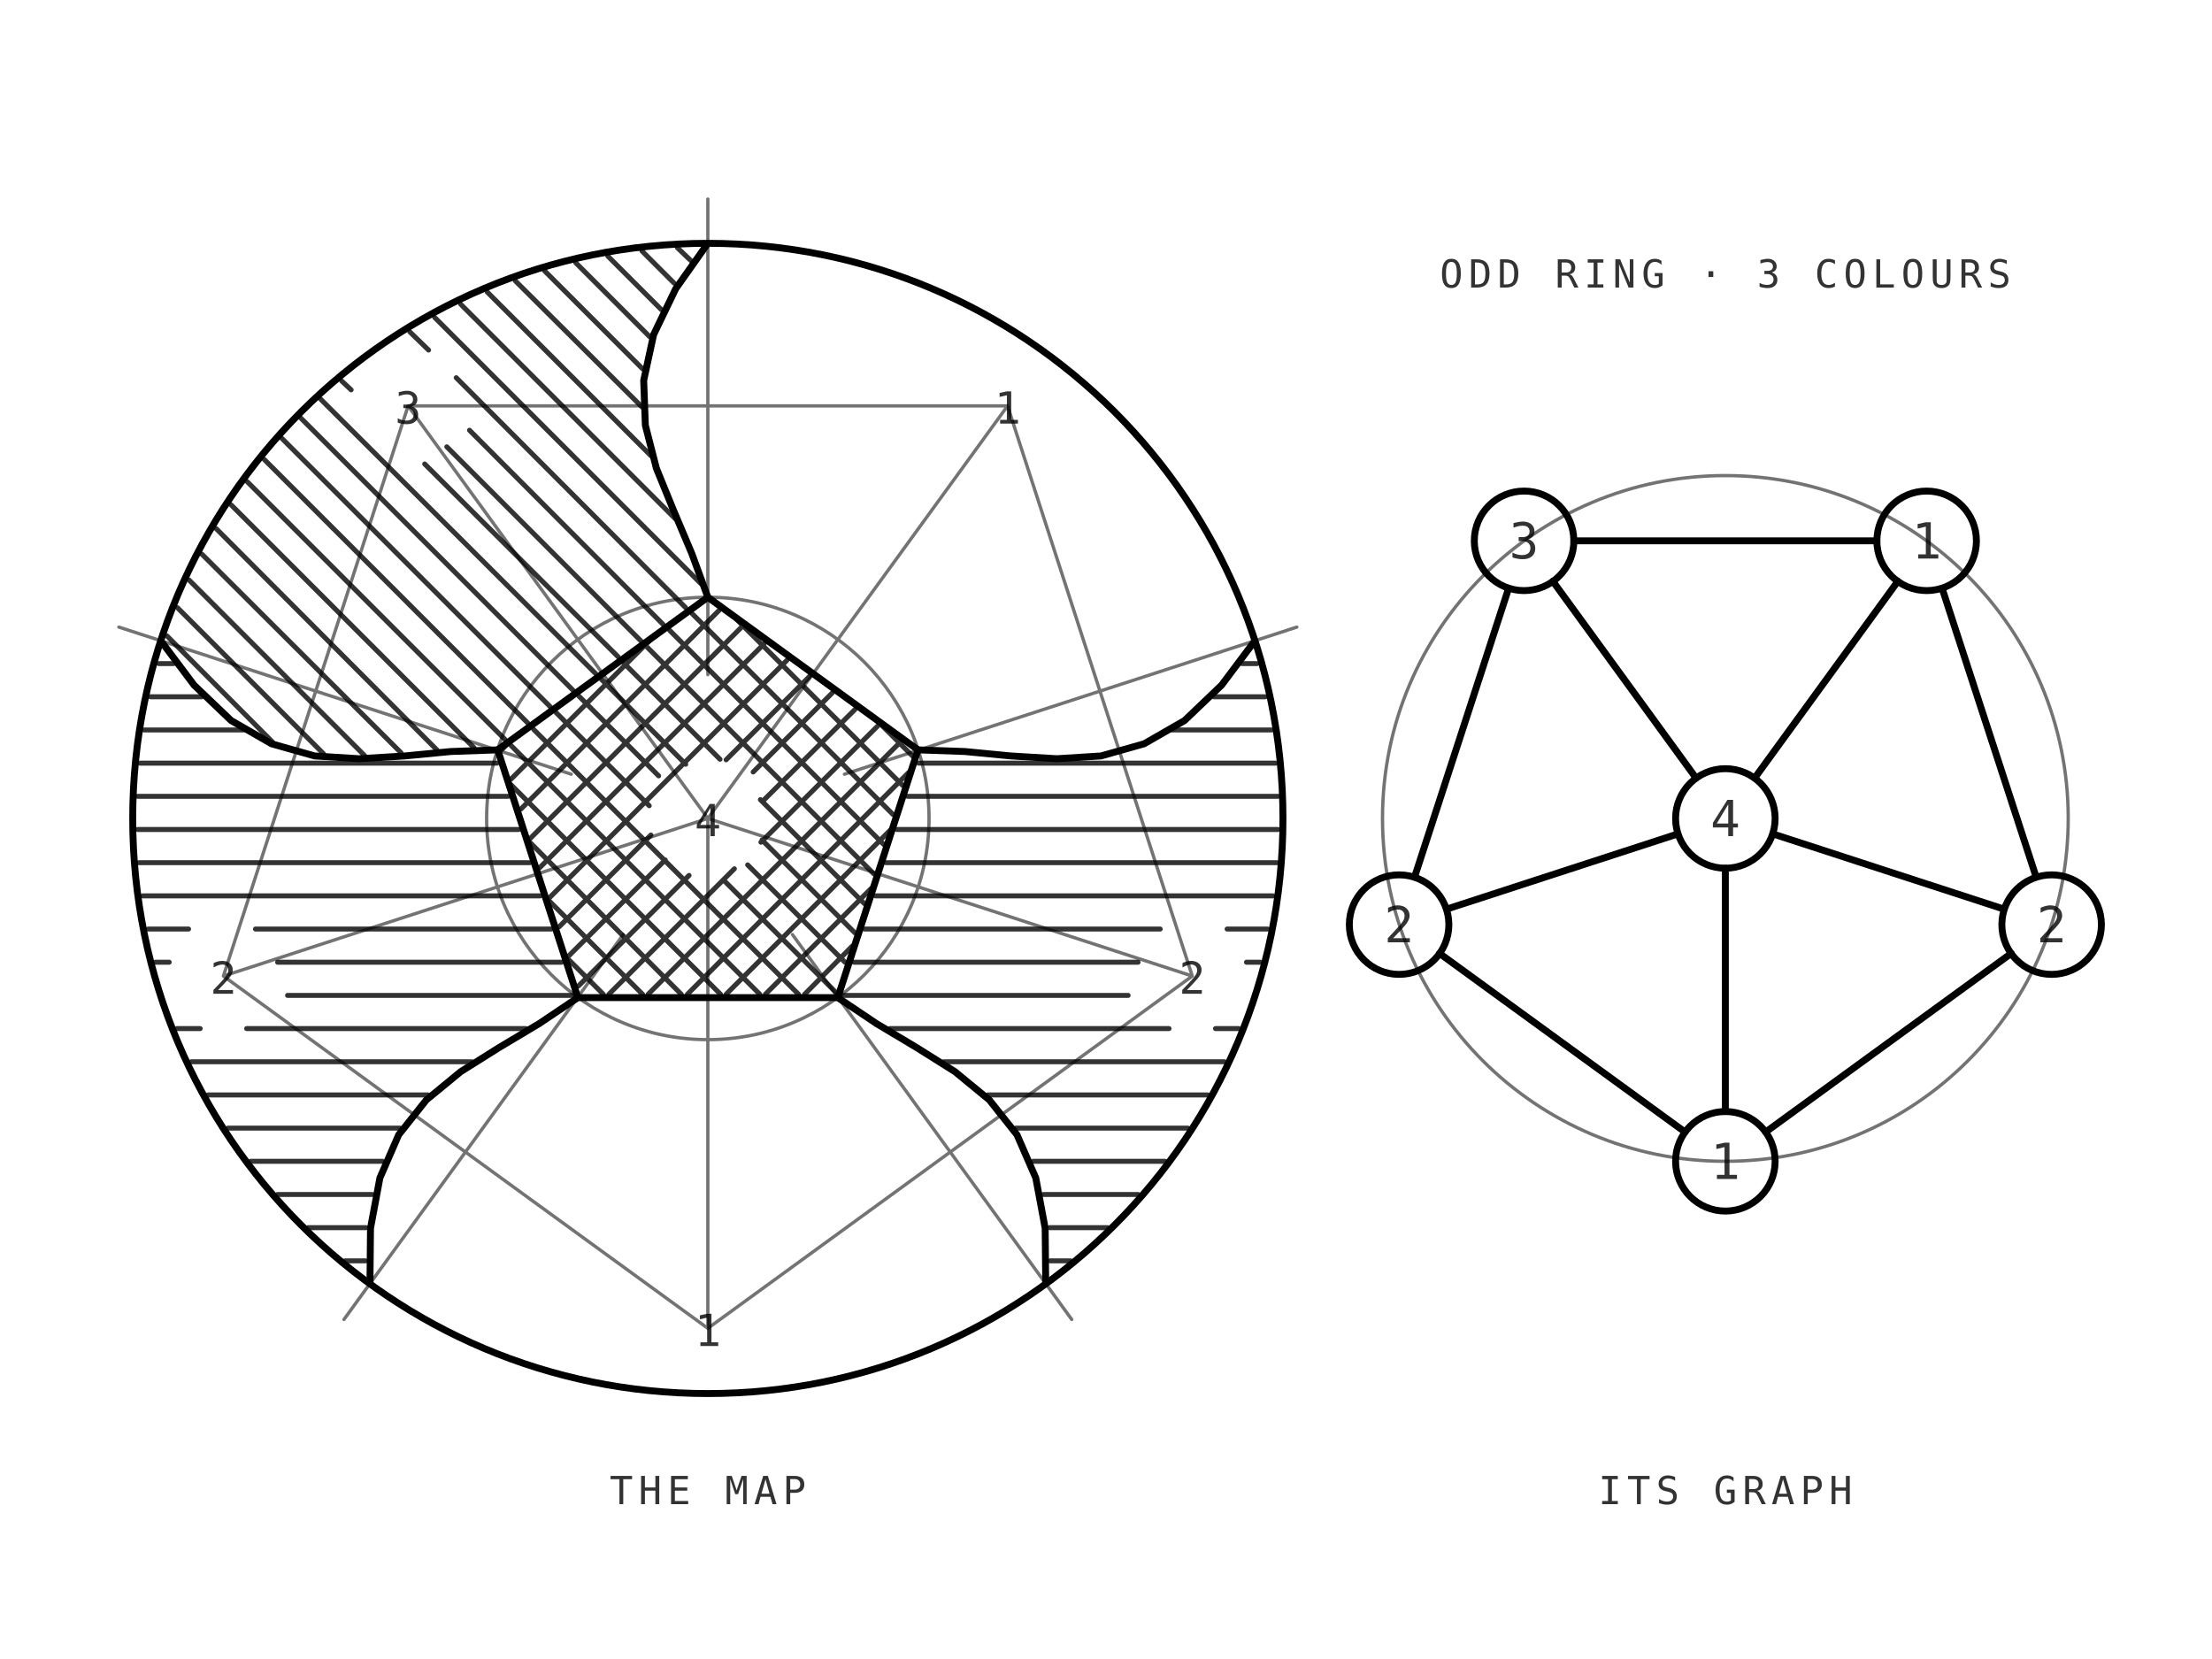
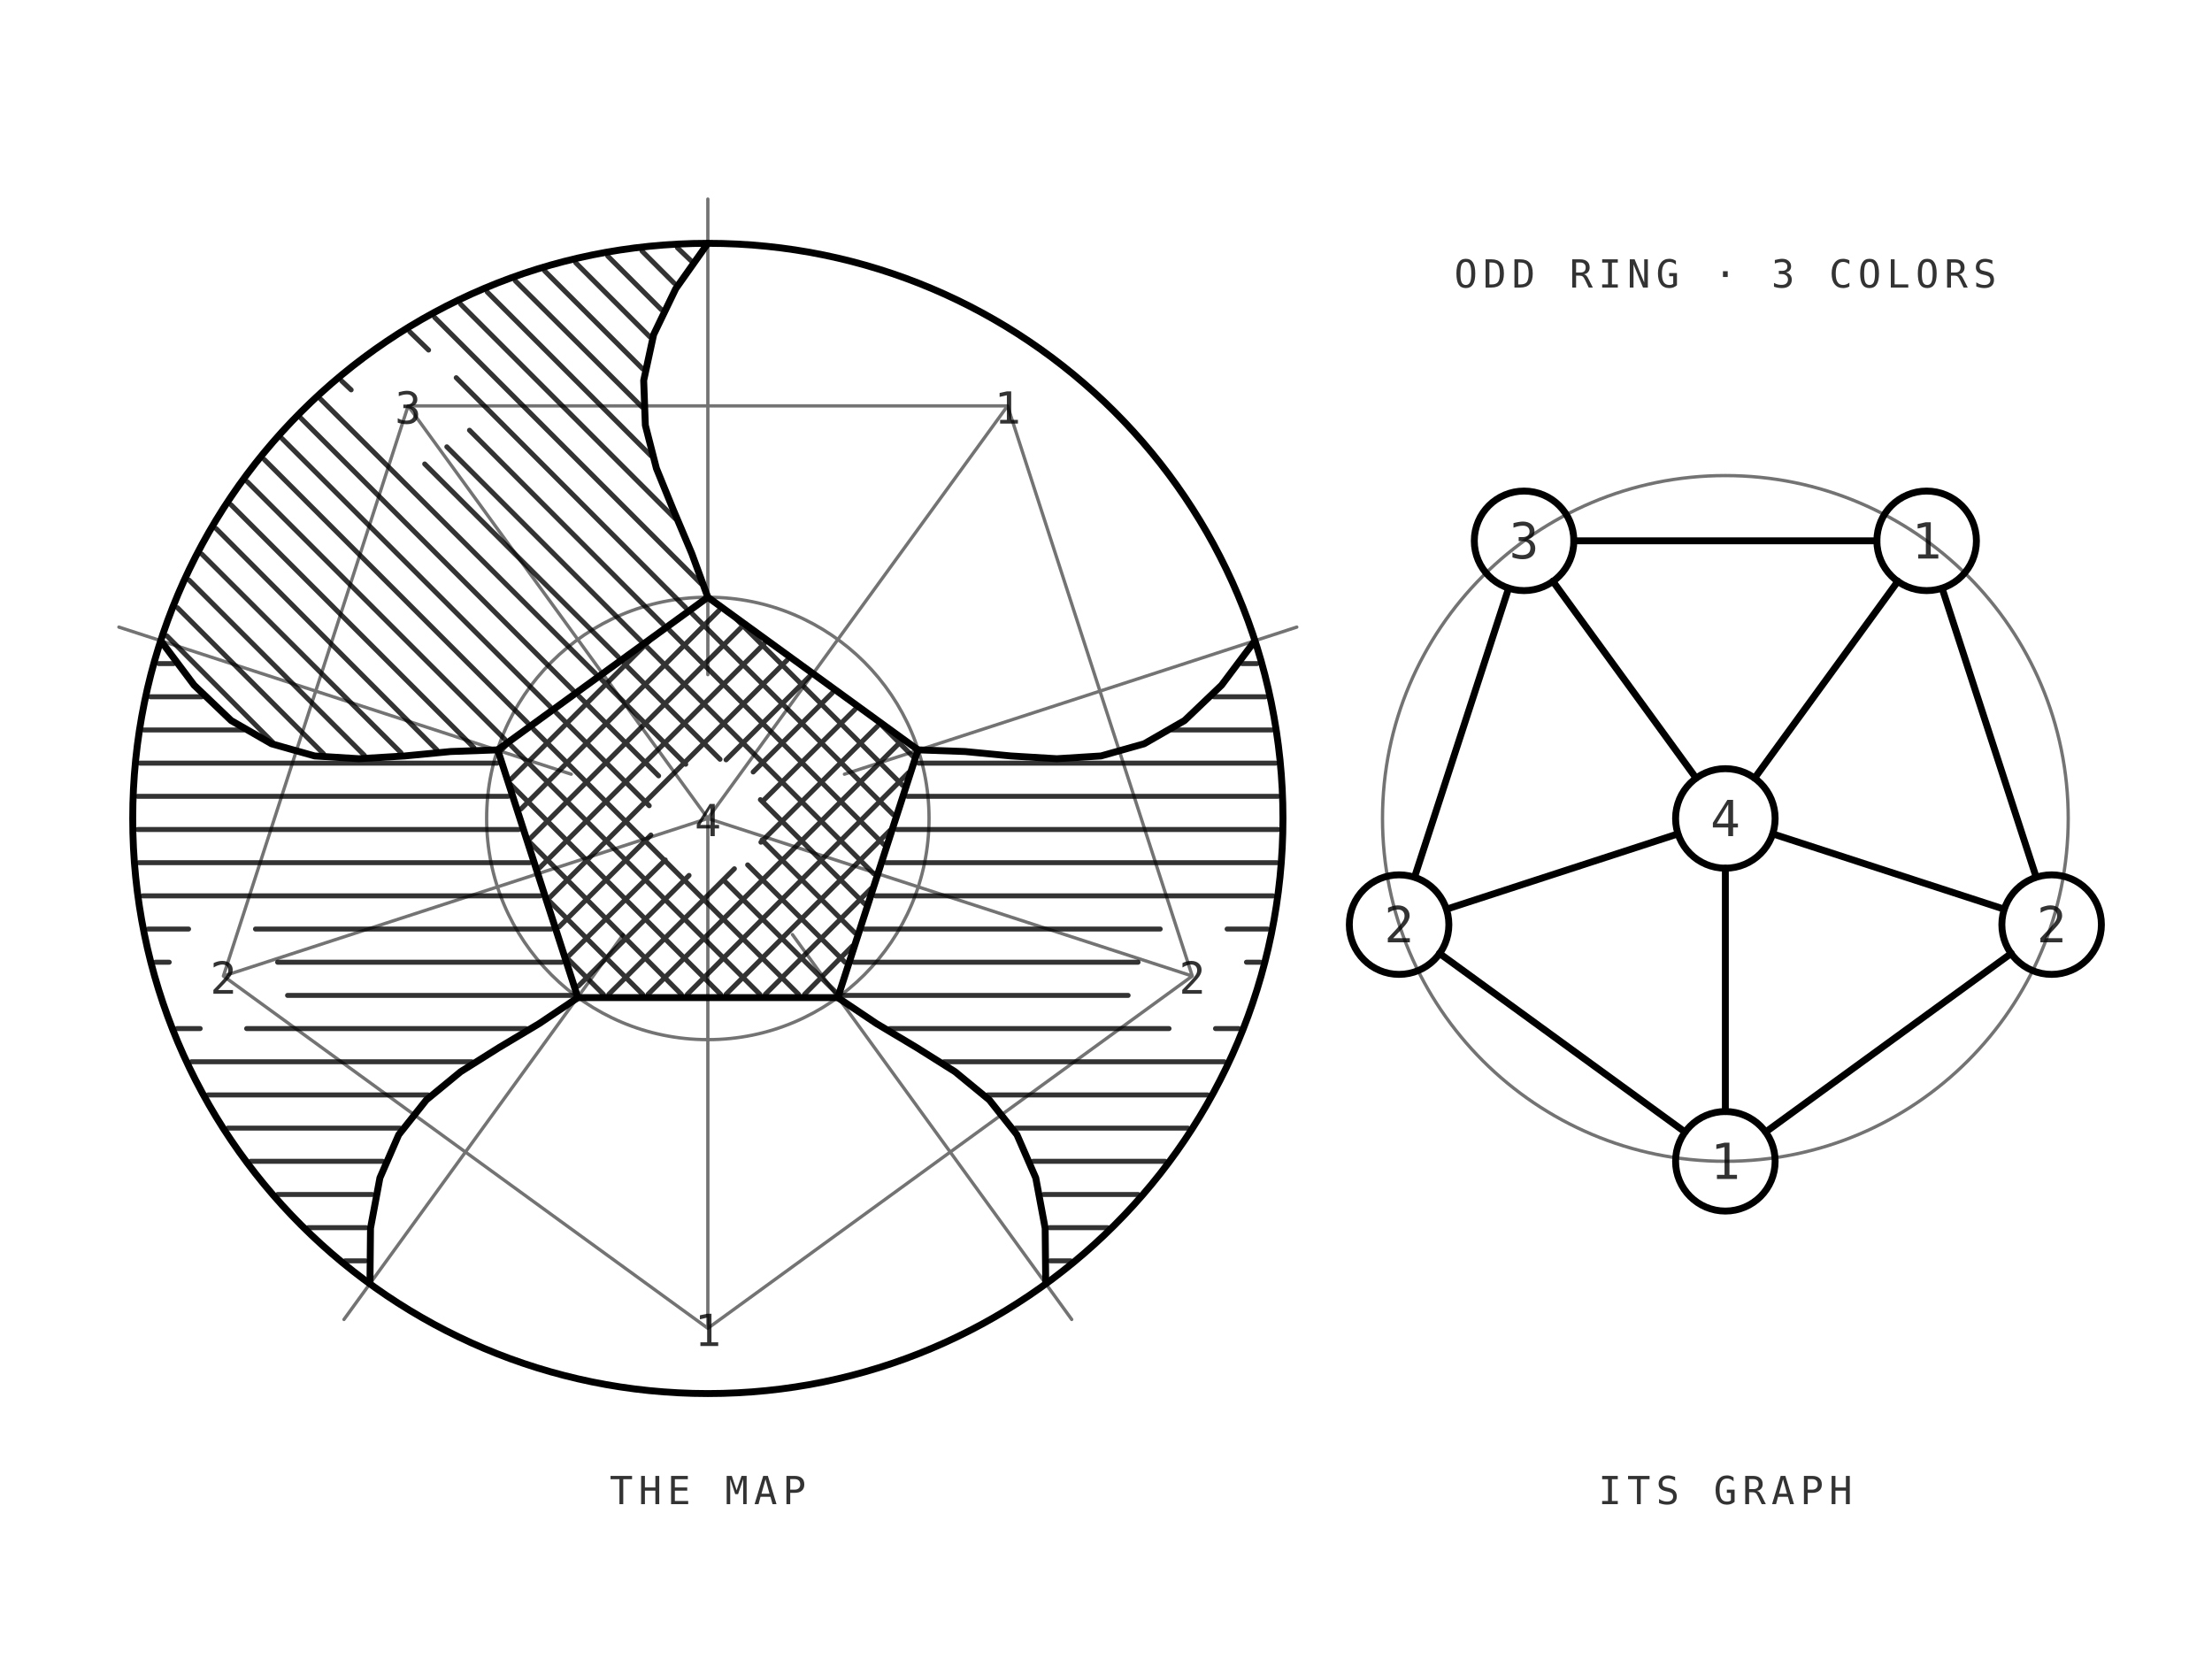
<svg xmlns="http://www.w3.org/2000/svg" viewBox="0 0 400 300" fill="none" stroke="currentColor" stroke-width="1.25" stroke-linecap="round" stroke-linejoin="round" aria-hidden="true">
  <g stroke-width="0.6" opacity="0.55">
    <path pathLength="1" d="M88 148 a40 40 0 1 0 80 0 a40 40 0 1 0 -80 0" />
    <path pathLength="1" d="M128 122 L128 36" />
    <path pathLength="1" d="M152.7 140 L234.5 113.4" />
    <path pathLength="1" d="M143.3 169 L193.8 238.6" />
    <path pathLength="1" d="M112.7 169 L62.2 238.6" />
    <path pathLength="1" d="M103.3 140 L21.5 113.4" />
    <path pathLength="1" d="M250 148 a62 62 0 1 0 124 0 a62 62 0 1 0 -124 0" />
    <path pathLength="1" d="M182.2 73.4 L215.6 176.5 M215.6 176.5 L128 240.2 M128 240.2 L40.4 176.5 M40.4 176.5 L73.8 73.4 M73.8 73.4 L182.2 73.4 M128 148 L182.2 73.4 M128 148 L215.6 176.5 M128 148 L128 240.2 M128 148 L40.4 176.5 M128 148 L73.8 73.4" />
  </g>
  <g>
    <path pathLength="1" d="M24 148 a104 104 0 1 0 208 0 a104 104 0 1 0 -208 0" />
    <path pathLength="1" d="M128 108 L166 135.6 L151.5 180.4 L104.5 180.4 L90 135.6 Z" />
    <path pathLength="1" d="M128 108 L125.1 100.1 L121.8 92.3 L118.7 84.7 L116.7 76.9 L116.4 68.8 L118.2 60.5 L122.2 52.2 L128 44 M166 135.6 L174.5 135.9 L182.8 136.7 L191.1 137.2 L199.1 136.7 L206.9 134.5 L214.2 130.3 L220.9 123.9 L226.9 115.9 M151.5 180.4 L158.5 185.1 L165.7 189.4 L172.7 193.8 L178.9 198.9 L183.9 205.2 L187.3 213 L189 222.1 L189.1 232.1 M104.5 180.4 L97.5 185.1 L90.3 189.4 L83.3 193.8 L77.1 198.9 L72.1 205.2 L68.7 213 L67 222.1 L66.9 232.1 M90 135.6 L81.5 135.9 L73.2 136.7 L64.9 137.2 L56.9 136.7 L49.1 134.5 L41.8 130.3 L35.1 123.9 L29.1 115.9" />
  </g>
  <g stroke-width="0.9" opacity="0.8">
    <path pathLength="1" d="M224.6 120 L227.3 120 M219.5 126 L228.8 126 M212 132 L230 132 M166.1 138 L230.7 138 M164.1 144 L231.1 144 M162.2 150 L231.1 150 M160.2 156 L230.9 156 M158.3 162 L230.2 162 M156.3 168 L209.8 168 M221.9 168 L229.2 168 M154.4 174 L205.8 174 M225.4 174 L227.9 174 M152.4 180 L204 180 M160.9 186 L211.4 186 M219.8 186 L224 186 M170.7 192 L221.4 192 M178.6 198 L218.4 198 M183.7 204 L214.8 204 M186.8 210 L210.7 210 M188.7 216 L205.8 216 M189.8 222 L200.3 222 M189.9 228 L193.6 228 M28.7 120 L31.4 120 M27.2 126 L36.5 126 M26 132 L44 132 M25.3 138 L89.9 138 M24.9 144 L91.9 144 M24.9 150 L93.8 150 M25.1 156 L95.8 156 M25.8 162 L97.7 162 M26.8 168 L34.1 168 M46.2 168 L99.7 168 M28.1 174 L30.6 174 M50.2 174 L101.6 174 M52 180 L103.6 180 M32 186 L36.2 186 M44.6 186 L95.1 186 M34.6 192 L85.3 192 M37.6 198 L77.4 198 M41.2 204 L72.3 204 M45.3 210 L69.2 210 M50.2 216 L67.3 216 M55.7 222 L66.2 222 M62.4 228 L66.1 228 M122.5 44.8 L124.9 47.1 M116.1 45.4 L121.9 51.2 M109.9 46.3 L119.6 56 M104.1 47.5 L117.5 60.9 M98.5 49 L116.2 66.7 M93.2 50.8 L116.1 73.6 M88.1 52.8 L117.7 82.4 M83.3 55 L122.1 93.8 M78.6 57.4 L126.7 105.5 M74.1 60 L77.5 63.3 M82.5 68.3 L124 109.9 M84.9 77.8 L119.9 112.9 M80.8 80.8 L115.9 115.9 M61.8 68.9 L63.5 70.5 M76.8 83.9 L111.8 118.8 M58 72.2 L107.7 121.8 M54.4 75.6 L103.6 124.8 M51 79.3 L99.5 127.8 M47.8 83.1 L95.4 130.7 M44.7 87.1 L91.3 133.7 M41.8 91.3 L85.7 135.2 M39.1 95.6 L79 135.6 M36.5 100.2 L72.5 136.1 M34.2 104.9 L65.9 136.6 M32.1 109.9 L58.5 136.3 M30.2 115 L49.3 134.2 M158.9 130.6 L165 136.7 M133 111.8 L163.2 142 M125.2 111 L161.5 147.3 M121.1 114 L159.8 152.7 M117 117 L158 158 M112.9 120 L130.2 137.3 M137.5 144.6 L156.3 163.4 M108.8 122.9 L124 138.2 M137.8 151.9 L154.6 168.7 M104.7 125.9 L119.1 140.3 M135.2 156.4 L152.8 174 M100.6 128.9 L117.4 145.7 M130.9 159.2 L151.1 179.4 M96.5 131.9 L144.4 179.8 M92.4 134.8 L137.4 179.8 M92.4 141.9 L130.3 179.8 M95.8 152.3 L123.2 179.8 M99.2 162.8 L116.2 179.8 M102.6 173.3 L109.1 179.8 M90.7 135.6 L91.9 134.4 M92.4 140.9 L117.7 115.6 M94.2 146.3 L130 110.4 M95.9 151.6 L134.1 113.4 M97.6 156.9 L138.2 116.4 M99.4 162.3 L142.3 119.4 M101.1 167.6 L117.7 151 M131.3 137.4 L146.4 122.3 M102.8 172.9 L120.3 155.5 M136.2 139.6 L150.5 125.3 M104.6 178.3 L124.6 158.3 M137.9 144.9 L154.6 128.3 M110.1 179.8 L132.8 157.1 M137.6 152.3 L158.7 131.3 M117.2 179.8 L162.8 134.2 M124.3 179.8 L164.3 139.7 M131.3 179.8 L160.9 150.2 M138.4 179.8 L157.5 160.7 M145.5 179.8 L154.1 171.1" />
  </g>
  <g>
    <path pathLength="1" d="M351.2 106.4 L368.2 158.6 M363.7 172.4 L319.3 204.7 M304.7 204.7 L260.3 172.4 M255.8 158.6 L272.8 106.4 M284.6 97.8 L339.4 97.8 M317.3 140.7 L343.2 105.1 M320.6 150.8 L362.4 164.4 M312 157 L312 201 M303.4 150.8 L261.6 164.4 M306.7 140.7 L280.8 105.1" />
    <path pathLength="1" d="M339.4 97.8 a9 9 0 1 0 18 0 a9 9 0 1 0 -18 0" />
    <path pathLength="1" d="M362 167.2 a9 9 0 1 0 18 0 a9 9 0 1 0 -18 0" />
    <path pathLength="1" d="M303 210 a9 9 0 1 0 18 0 a9 9 0 1 0 -18 0" />
    <path pathLength="1" d="M244 167.2 a9 9 0 1 0 18 0 a9 9 0 1 0 -18 0" />
    <path pathLength="1" d="M266.6 97.8 a9 9 0 1 0 18 0 a9 9 0 1 0 -18 0" />
    <path pathLength="1" d="M303 148 a9 9 0 1 0 18 0 a9 9 0 1 0 -18 0" />
  </g>
  <g stroke-width="0.9" opacity="0.8">
    <text x="348.4" y="101" font-size="9" text-anchor="middle" fill="currentColor" stroke="none" font-family="ui-monospace, monospace" letter-spacing="1">1</text>
    <text x="371" y="170.4" font-size="9" text-anchor="middle" fill="currentColor" stroke="none" font-family="ui-monospace, monospace" letter-spacing="1">2</text>
    <text x="312" y="213.2" font-size="9" text-anchor="middle" fill="currentColor" stroke="none" font-family="ui-monospace, monospace" letter-spacing="1">1</text>
    <text x="253" y="170.4" font-size="9" text-anchor="middle" fill="currentColor" stroke="none" font-family="ui-monospace, monospace" letter-spacing="1">2</text>
    <text x="275.6" y="101" font-size="9" text-anchor="middle" fill="currentColor" stroke="none" font-family="ui-monospace, monospace" letter-spacing="1">3</text>
    <text x="312" y="151.2" font-size="9" text-anchor="middle" fill="currentColor" stroke="none" font-family="ui-monospace, monospace" letter-spacing="1">4</text>
    <text x="182.2" y="76.6" font-size="8" text-anchor="middle" fill="currentColor" stroke="none" font-family="ui-monospace, monospace" letter-spacing="1">1</text>
    <text x="215.6" y="179.7" font-size="8" text-anchor="middle" fill="currentColor" stroke="none" font-family="ui-monospace, monospace" letter-spacing="1">2</text>
    <text x="128" y="243.4" font-size="8" text-anchor="middle" fill="currentColor" stroke="none" font-family="ui-monospace, monospace" letter-spacing="1">1</text>
    <text x="40.4" y="179.7" font-size="8" text-anchor="middle" fill="currentColor" stroke="none" font-family="ui-monospace, monospace" letter-spacing="1">2</text>
    <text x="73.8" y="76.6" font-size="8" text-anchor="middle" fill="currentColor" stroke="none" font-family="ui-monospace, monospace" letter-spacing="1">3</text>
    <text x="128" y="151.2" font-size="8" text-anchor="middle" fill="currentColor" stroke="none" font-family="ui-monospace, monospace" letter-spacing="1">4</text>
    <text x="128" y="272" font-size="7" text-anchor="middle" fill="currentColor" stroke="none" font-family="ui-monospace, monospace" letter-spacing="1">THE MAP</text>
    <text x="312" y="272" font-size="7" text-anchor="middle" fill="currentColor" stroke="none" font-family="ui-monospace, monospace" letter-spacing="1">ITS GRAPH</text>
-     <text x="312" y="52" font-size="7" text-anchor="middle" fill="currentColor" stroke="none" font-family="ui-monospace, monospace" letter-spacing="1">ODD RING · 3 COLOURS</text>
+     <text x="312" y="52" font-size="7" text-anchor="middle" fill="currentColor" stroke="none" font-family="ui-monospace, monospace" letter-spacing="1">ODD RING · 3 COLORS</text>
  </g>
</svg>
